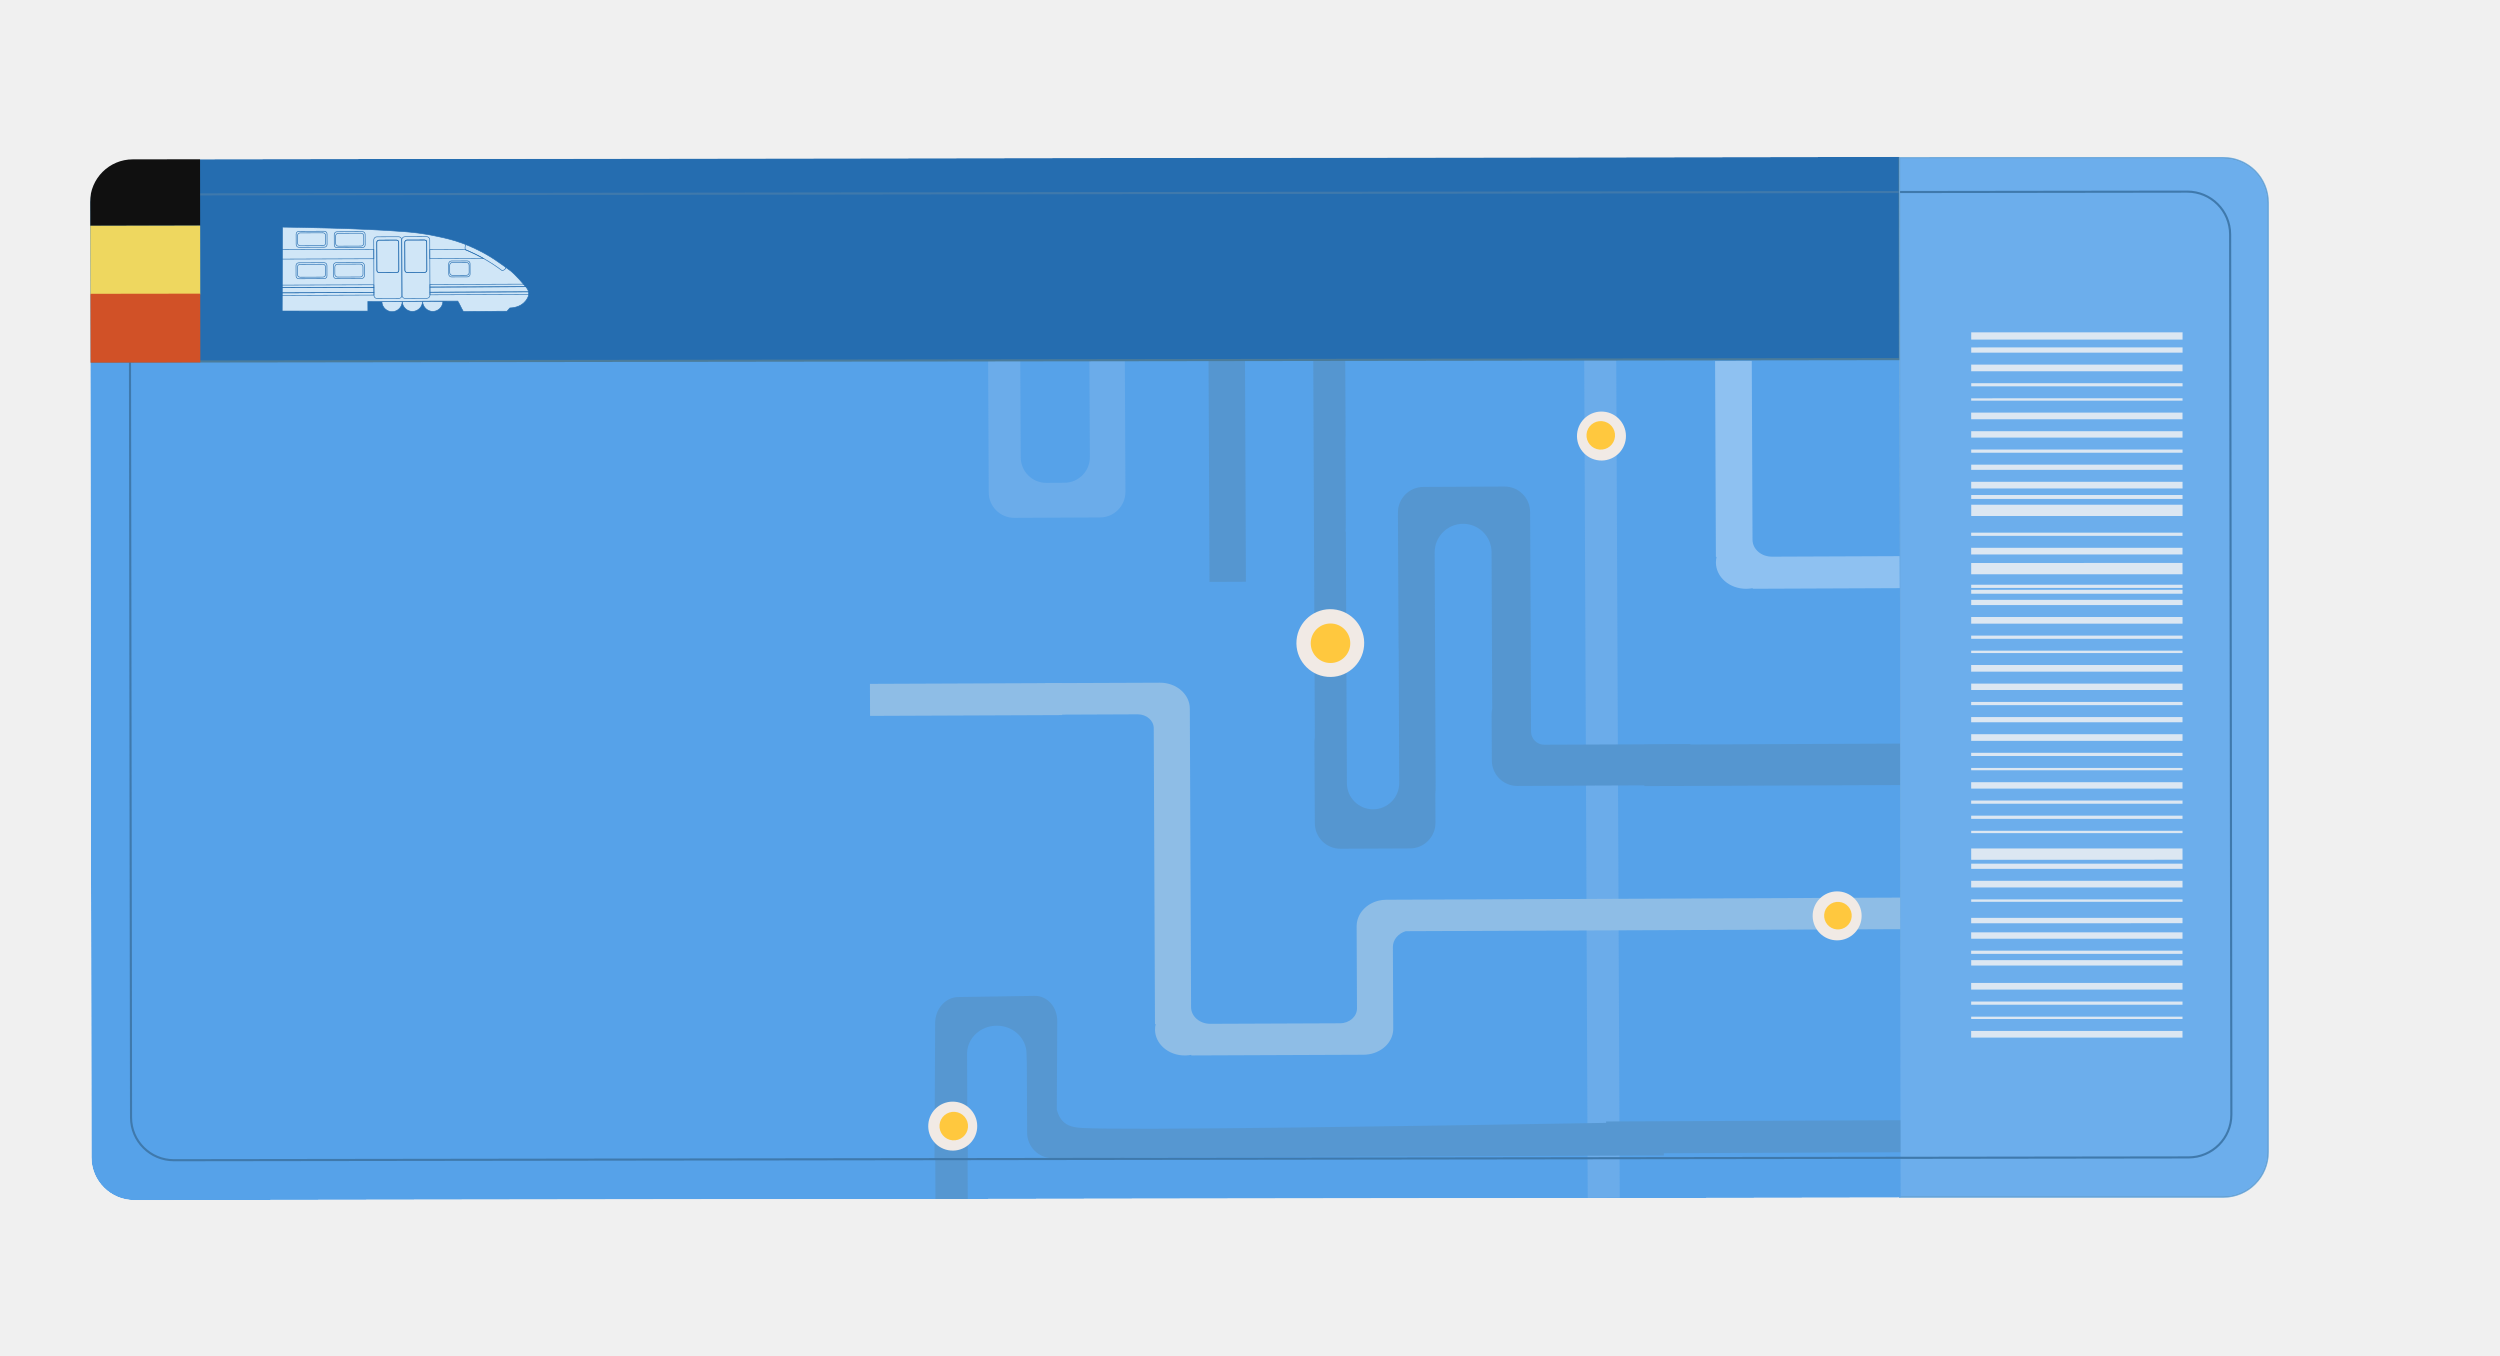
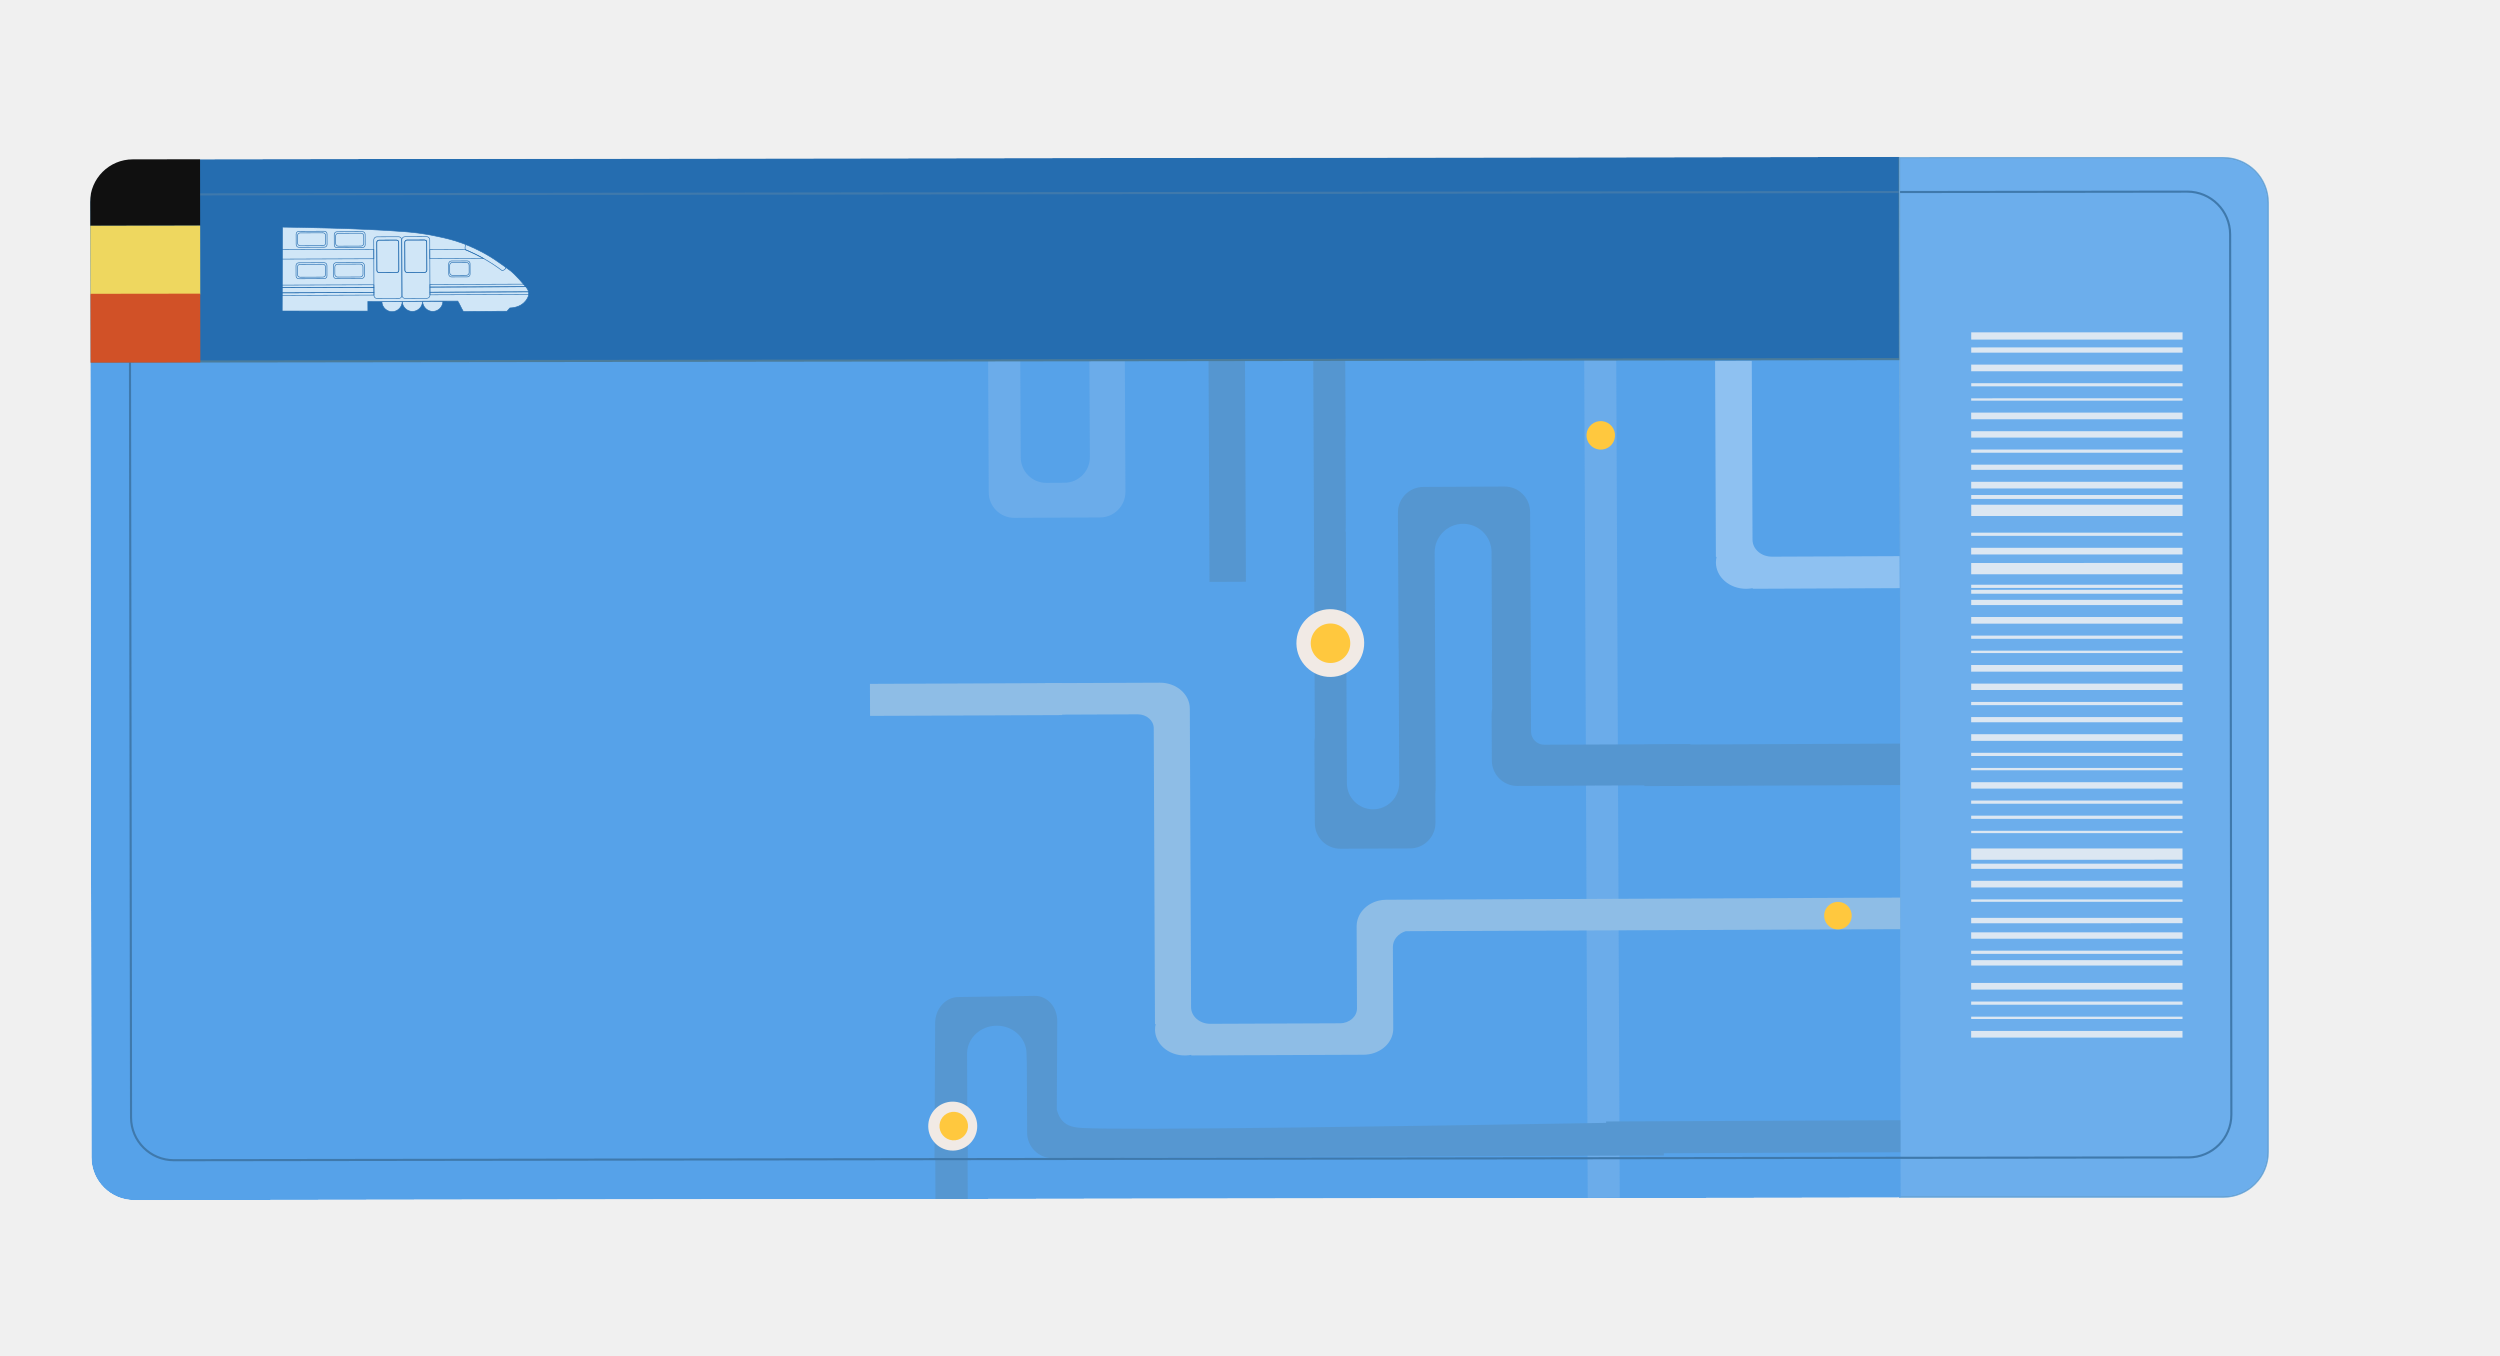
<svg xmlns="http://www.w3.org/2000/svg" width="1175" height="637" viewBox="0 0 1175 637" fill="none">
-   <style>
-  .path1 {
-    fill: #F1EAE5;
-    animation: pulsate 2s infinite ease-in-out;
-      transform-origin: center;
-       transform-box: fill-box;
- 
-  }
-  .dot--first{
-     transform-origin: center;
-      animation: moveFirstDot 15s infinite ease-in-out alternate-reverse;
-  }
- .dot--second{
-     fill: #F1EAE5;
-          animation: moveSecondtDot 12s infinite ease-in-out alternate;
- 
- }
-  @keyframes moveFirstDot {
-   0% {
-     transform: translate(0, -30%);
-   }
-   100% {
-     transform: translate(0, 80%);
-   }
- }
- 
- @keyframes moveSecondtDot {
-   0% {
-     transform: translate(5vw, 0);
-   }
-   100% {
-     transform: translate(-20vw, 0); 
-   }
- }
- 
-  @keyframes pulsate {
-   0% {
-     transform: scale(1);
-     opacity: 1;
-   }
-   50% {
-     transform: scale(1.1); /* Increase the scale */
-     opacity: 0.3; /* Adjust opacity */
-   }
-   100% {
-     transform: scale(1);
-     opacity: 1;
-   }
- }
-   </style>
  <mask id="mask0_382_1338" style="mask-type:luminance" maskUnits="userSpaceOnUse" x="892" y="73" width="175" height="490">
    <path d="M892.53 73.806L1044.98 73.798C1056.8 73.794 1066.38 83.383 1066.38 95.217L1066.36 541.546C1066.36 553.38 1056.77 562.971 1044.95 562.965L892.52 562.975L892.53 73.806Z" fill="white" />
  </mask>
  <g mask="url(#mask0_382_1338)">
    <path d="M892.53 73.806L1044.98 73.798C1056.8 73.794 1066.38 83.383 1066.38 95.217L1066.36 541.546C1066.36 553.38 1056.77 562.971 1044.95 562.965L892.52 562.975L892.53 73.806Z" fill="#6CAEEC" stroke="#4B7C9B" stroke-miterlimit="10" />
    <g opacity="0.8">
      <path d="M1025.8 234.503L1025.79 232.636L926.461 232.639L926.461 234.506L1025.8 234.503Z" fill="#F7F5F4" />
      <path d="M1025.81 242.523L1025.81 237.223L926.469 237.226L926.474 242.526L1025.81 242.523Z" fill="#F7F5F4" />
      <path d="M1025.79 269.893L1025.78 264.593L926.454 264.596L926.458 269.896L1025.79 269.893Z" fill="#F7F5F4" />
      <path d="M1025.79 279.067L1025.78 277.199L926.454 277.203L926.453 279.07L1025.79 279.067Z" fill="#F7F5F4" />
      <path d="M1025.79 404.089L1025.78 398.789L926.454 398.793L926.458 404.093L1025.8 404.09L1025.79 404.089Z" fill="#F7F5F4" />
      <path d="M1025.78 433.919L1025.78 431.39L926.446 431.393L926.448 433.923L1025.78 433.919Z" fill="#F7F5F4" />
      <path d="M1025.79 453.804L1025.79 451.274L926.461 451.278L926.464 453.808L1025.8 453.805L1025.79 453.804Z" fill="#F7F5F4" />
      <path d="M1025.81 165.74L1025.81 163.291L926.469 163.294L926.469 165.743L1025.81 165.74Z" fill="#F7F5F4" />
      <path d="M1025.79 174.491L1025.79 171.359L926.454 171.362L926.454 174.494L1025.79 174.491Z" fill="#F7F5F4" />
      <path d="M1025.81 181.588L1025.81 180.093L926.469 180.095L926.471 181.591L1025.81 181.588Z" fill="#F7F5F4" />
      <path d="M1025.8 188.303L1025.79 187.198L926.454 187.201L926.449 188.304L1025.79 188.302L1025.8 188.303Z" fill="#F7F5F4" />
      <path d="M1025.78 197.053L1025.78 193.922L926.446 193.924L926.447 197.056L1025.78 197.053Z" fill="#F7F5F4" />
      <path d="M1025.79 205.676L1025.79 202.665L926.454 202.668L926.455 205.679L1025.79 205.676Z" fill="#F7F5F4" />
      <path d="M1025.8 212.784L1025.8 211.288L926.461 211.291L926.463 212.786L1025.8 212.784Z" fill="#F7F5F4" />
      <path d="M1025.8 220.833L1025.8 218.384L926.461 218.386L926.461 220.835L1025.8 220.833Z" fill="#F7F5F4" />
      <path d="M1025.8 229.585L1025.79 226.453L926.454 226.456L926.454 229.587L1025.79 229.585L1025.8 229.585Z" fill="#F7F5F4" />
      <path d="M1025.78 251.846L1025.78 250.35L926.446 250.353L926.447 251.849L1025.78 251.846Z" fill="#F7F5F4" />
      <path d="M1025.78 260.588L1025.78 257.457L926.446 257.46L926.447 260.591L1025.78 260.588Z" fill="#F7F5F4" />
      <path d="M1025.79 276.318L1025.79 274.822L926.454 274.825L926.455 276.32L1025.79 276.318Z" fill="#F7F5F4" />
      <path d="M1025.8 284.378L1025.8 281.928L926.461 281.931L926.461 284.38L1025.8 284.378Z" fill="#F7F5F4" />
      <path d="M1025.8 293.12L1025.79 289.987L926.454 289.99L926.454 293.122L1025.79 293.119L1025.8 293.12Z" fill="#F7F5F4" />
      <path d="M1025.79 300.226L1025.78 298.73L926.446 298.733L926.447 300.229L1025.79 300.226Z" fill="#F7F5F4" />
      <path d="M1025.79 306.93L1025.78 305.826L926.446 305.829L926.451 306.933L1025.8 306.931L1025.79 306.93Z" fill="#F7F5F4" />
      <path d="M1025.79 315.683L1025.78 312.551L926.438 312.553L926.439 315.685L1025.78 315.682L1025.79 315.683Z" fill="#F7F5F4" />
      <path d="M1025.79 324.305L1025.79 321.294L926.454 321.296L926.455 324.308L1025.79 324.305Z" fill="#F7F5F4" />
      <path d="M1025.79 331.41L1025.78 329.915L926.446 329.918L926.447 331.413L1025.79 331.41Z" fill="#F7F5F4" />
      <path d="M1025.78 339.461L1025.78 337.011L926.446 337.014L926.445 339.463L1025.78 339.461Z" fill="#F7F5F4" />
      <path d="M1025.79 348.213L1025.79 345.082L926.454 345.085L926.454 348.216L1025.79 348.213Z" fill="#F7F5F4" />
      <path d="M1025.78 355.309L1025.78 353.813L926.446 353.816L926.447 355.312L1025.78 355.309Z" fill="#F7F5F4" />
      <path d="M1025.79 362.024L1025.79 360.921L926.446 360.922L926.451 362.027L1025.79 362.024Z" fill="#F7F5F4" />
      <path d="M1025.78 370.646L1025.78 367.635L926.446 367.637L926.447 370.649L1025.78 370.646Z" fill="#F7F5F4" />
      <path d="M1025.79 377.752L1025.79 376.256L926.438 376.258L926.439 377.754L1025.79 377.752Z" fill="#F7F5F4" />
      <path d="M1025.78 384.859L1025.78 383.363L926.446 383.366L926.447 384.861L1025.78 384.859Z" fill="#F7F5F4" />
      <path d="M1025.79 391.573L1025.79 390.47L926.454 390.472L926.449 391.576L1025.79 391.573Z" fill="#F7F5F4" />
      <path d="M1025.79 408.376L1025.79 405.927L926.454 405.929L926.453 408.378L1025.79 408.376Z" fill="#F7F5F4" />
      <path d="M1025.79 417.119L1025.78 413.986L926.446 413.989L926.447 417.121L1025.78 417.118L1025.79 417.119Z" fill="#F7F5F4" />
      <path d="M1025.8 423.834L1025.79 422.729L926.454 422.732L926.459 423.837L1025.8 423.834Z" fill="#F7F5F4" />
      <path d="M1025.78 441.206L1025.78 438.195L926.446 438.198L926.447 441.209L1025.78 441.206Z" fill="#F7F5F4" />
      <path d="M1025.77 448.302L1025.77 446.806L926.43 446.809L926.432 448.305L1025.77 448.302Z" fill="#F7F5F4" />
      <path d="M1025.79 465.105L1025.78 461.972L926.438 461.975L926.439 465.107L1025.78 465.104L1025.79 465.105Z" fill="#F7F5F4" />
      <path d="M1025.78 472.211L1025.78 470.716L926.446 470.718L926.447 472.214L1025.78 472.211Z" fill="#F7F5F4" />
      <path d="M1025.78 478.926L1025.78 477.822L926.446 477.825L926.451 478.929L1025.79 478.927L1025.78 478.926Z" fill="#F7F5F4" />
      <path d="M1025.78 487.668L1025.77 484.536L926.43 484.539L926.431 487.67L1025.77 487.668L1025.78 487.668Z" fill="#F7F5F4" />
      <path d="M1025.8 159.616L1025.81 156.194L926.469 156.197L926.465 159.619L1025.8 159.616Z" fill="#F7F5F4" />
    </g>
    <path d="M1028.03 90.065L81.087 91.384C69.98 91.4 60.989 100.416 61.005 111.522L61.581 525.222C61.596 536.328 70.613 545.319 81.719 545.304L1028.66 543.984C1039.76 543.969 1048.76 534.953 1048.74 523.846L1048.16 110.147C1048.15 99.04 1039.13 90.049 1028.03 90.065Z" stroke="#3F79AC" />
    <path d="M892.53 73.806L1044.98 73.798C1056.8 73.794 1066.38 83.383 1066.38 95.217L1066.36 541.546C1066.36 553.38 1056.77 562.971 1044.95 562.965L892.52 562.975L892.53 73.806Z" stroke="#72ACDD" stroke-miterlimit="10" />
  </g>
  <mask id="mask1_382_1338" style="mask-type:luminance" maskUnits="userSpaceOnUse" x="42" y="73" width="852" height="492">
    <path d="M62.407 74.894L892.706 73.737L893.388 562.916L63.088 564.073C51.988 564.089 42.966 555.091 42.95 543.991L42.325 95.032C42.309 83.932 51.307 74.909 62.407 74.894Z" fill="white" />
  </mask>
  <g mask="url(#mask1_382_1338)">
    <mask id="mask2_382_1338" style="mask-type:luminance" maskUnits="userSpaceOnUse" x="42" y="73" width="852" height="492">
      <path d="M62.407 74.894L892.706 73.737L893.388 562.916L63.088 564.073C51.988 564.089 42.966 555.091 42.95 543.991L42.325 95.032C42.309 83.932 51.307 74.909 62.407 74.894Z" fill="white" />
    </mask>
    <g mask="url(#mask2_382_1338)">
      <path d="M62.407 74.894L892.706 73.737L893.388 562.916L63.088 564.073C51.988 564.089 42.966 555.091 42.95 543.991L42.325 95.032C42.309 83.932 51.307 74.909 62.407 74.894Z" fill="#56A2E9" />
      <path d="M759.175 59.74L744.125 59.803L746.231 562.988L761.281 562.925L759.175 59.74Z" fill="#6BACEA" />
      <path d="M454.688 526.919L439.508 526.982L439.662 563.702L454.841 563.639L454.688 526.919Z" fill="#5697D1" />
      <path d="M905.394 526.459L754.875 527.089L754.938 542.139L905.457 541.509L905.394 526.459Z" fill="#5697D1" />
      <g class="dot dot--first">
        <path class="path1" d="M751.7 216.41C758.033 216.957 763.61 212.265 764.157 205.932C764.703 199.599 760.012 194.022 753.678 193.476C747.345 192.929 741.768 197.62 741.222 203.954C740.675 210.287 745.367 215.864 751.7 216.41Z" />
        <path d="M751.782 211.308C755.474 211.627 758.725 208.892 759.044 205.2C759.362 201.508 756.627 198.256 752.935 197.938C749.243 197.62 745.992 200.354 745.673 204.047C745.355 207.739 748.09 210.99 751.782 211.308Z" fill="#FFC83E" />
      </g>
      <path d="M491.177 321.097L491.244 335.918L534.731 335.735C538.867 335.72 542.24 338.631 542.259 342.246L542.84 481.31L543.161 481.308C542.958 482.153 542.852 483.028 542.855 483.921C542.886 490.659 549.172 496.099 556.903 496.073C557.937 496.072 558.93 495.967 559.899 495.78L559.905 496.061L640.873 495.729C647.922 495.694 653.736 491.127 654.689 485.207C654.777 484.643 654.828 484.055 654.819 483.462L654.656 445.096C654.641 441.662 657.162 438.728 660.687 437.657L905.039 436.643L904.972 421.822L651.564 422.878C650.289 422.878 649.061 423.033 647.902 423.325C642.047 424.757 637.745 429.485 637.633 435.086C637.625 435.175 637.618 435.265 637.62 435.356L637.785 473.933C637.804 477.788 634.231 480.923 629.813 480.943L568.836 481.194C563.865 481.217 559.821 477.716 559.803 473.389L559.215 333.019C559.184 326.281 552.898 320.841 545.167 320.867L491.188 321.088L491.177 321.097Z" fill="#8EBDE6" />
      <path d="M499.146 321.04L408.867 321.418L408.93 336.468L499.209 336.09L499.146 321.04Z" fill="#8EBDE6" />
      <path d="M904.644 349.443L772.766 349.995L772.847 369.465L904.726 368.913L904.644 349.443Z" fill="#5596D0" />
      <g class="dot dot--second">
        <path d="M862.466 441.924C868.799 442.47 874.376 437.779 874.922 431.446C875.469 425.113 870.777 419.536 864.444 418.989C858.111 418.443 852.534 423.134 851.987 429.467C851.441 435.801 856.132 441.378 862.466 441.924Z" />
        <path d="M863.267 436.82C866.835 437.128 869.977 434.485 870.285 430.917C870.593 427.35 867.95 424.208 864.382 423.9C860.814 423.592 857.672 426.235 857.365 429.803C857.057 433.371 859.7 436.512 863.267 436.82Z" fill="#FFC83E" />
      </g>
      <path d="M528.957 231.142L528.527 138.271C528.527 138.271 528.523 138.2 528.527 138.161L511.878 138.24L512.236 214.844C512.267 221.471 506.924 226.862 500.296 226.893L491.791 226.942C485.164 226.972 479.774 221.619 479.743 214.992L479.375 138.387L464.273 138.46C464.273 138.46 464.277 138.53 464.274 138.57L464.703 231.451C464.734 238.078 470.134 243.422 476.762 243.391L517.017 243.2C523.644 243.169 528.988 237.769 528.957 231.142Z" fill="#6BACEA" />
      <path d="M794.552 369.037L746.508 369.229C746.447 369.234 746.396 369.24 746.337 369.234C746.195 369.242 746.064 369.251 745.924 369.249L713.209 369.408C706.582 369.439 701.191 364.096 701.161 357.468L701.057 335.749C701.055 334.846 701.15 333.971 701.334 333.123L701.335 333.103L701.264 315.893L701.036 259.545C701.024 255.841 699.507 252.488 697.085 250.081C694.653 247.663 691.299 246.179 687.614 246.192C680.223 246.227 674.263 252.257 674.298 259.648L674.525 316.016L674.75 370.065C674.755 371.059 674.711 372.029 674.608 372.994L674.67 386.7C674.701 393.327 669.357 398.728 662.73 398.758L630.016 398.907C623.399 398.939 617.998 393.595 617.968 386.968L617.784 348.841C617.785 348.128 617.835 347.43 617.964 346.749L617.968 346.709C617.968 346.709 617.968 346.699 617.969 346.689L617.678 274.898C617.674 274.476 617.669 274.074 617.704 273.666C617.694 273.665 617.682 273.684 617.664 273.662L617.428 216.822L617.206 161.799C617.188 157.361 615.376 153.351 612.453 150.459C609.542 147.558 605.521 145.766 601.093 145.785C592.237 145.824 585.079 153.056 585.116 161.932L585.346 216.975L585.576 273.424L568.467 273.494L568.175 205.086L568.177 205.056L567.877 141.866C567.846 135.239 573.2 129.839 579.827 129.808L599.729 129.718L600.191 129.708L620.083 129.617C626.71 129.587 632.1 134.93 632.131 141.557L632.431 204.757C632.432 205.208 632.414 205.648 632.366 206.086L632.53 246.429C632.54 247.594 632.481 248.744 632.363 249.878C632.416 249.842 632.478 249.817 632.542 249.783L632.907 336.766L633.036 368.093C633.061 374.9 638.598 380.406 645.385 380.38C652.184 380.344 657.67 374.805 657.635 367.997L657.507 336.66L657.385 305.263C657.385 305.263 657.381 305.202 657.383 305.173C657.343 304.818 657.324 304.465 657.325 304.104L657.024 240.914C656.994 234.287 662.348 228.887 668.975 228.856L707.102 228.672C713.729 228.642 719.119 233.985 719.15 240.612L719.45 303.812C719.446 304.082 719.444 304.343 719.422 304.602C719.427 304.653 719.423 304.703 719.419 304.752L719.494 323.659L719.581 343.831C719.596 347.265 722.388 350.035 725.812 350.019L757.842 349.892L794.48 349.74L794.562 369.038L794.552 369.037Z" fill="#5596D0" />
      <path d="M782.014 543.055L617.216 543.734L611.703 543.76L528.907 544.106C528.542 544.155 528.178 544.184 527.806 544.192L494.81 544.357L494.8 544.356C488.173 544.386 482.783 539.033 482.752 532.406L482.605 499.552C482.55 498.092 482.506 496.633 482.461 495.173C482.452 491.549 480.879 488.262 478.333 485.894C475.798 483.518 472.3 482.062 468.444 482.08C460.844 482.107 454.676 487.868 454.534 494.983C454.525 495.082 454.527 495.183 454.527 495.293L454.734 544.563L439.602 544.633L439.23 544.641C439.23 544.641 439.236 544.571 439.219 544.53C439.206 544.328 439.215 544.118 439.212 543.917L439.422 501.689L439.519 480.78C439.559 474.148 444.384 468.713 450.305 468.612L486.265 468.06C492.185 467.968 496.948 473.257 496.909 479.878L496.899 482.206L496.732 515.324L496.704 521.465C496.96 522.571 497.323 523.596 497.805 524.531C498.388 525.685 499.153 526.705 500.154 527.554C500.808 528.112 501.503 528.553 502.266 528.9C504.004 529.692 506.106 529.994 508.912 530.156C513.668 530.416 524.589 530.525 539.456 530.502C540.971 530.503 542.527 530.496 544.124 530.493C615.488 530.256 764.358 527.59 781.951 527.261L782.014 543.055Z" fill="#5697D1" />
      <path d="M623.875 318.111C632.64 318.867 640.359 312.374 641.115 303.609C641.871 294.844 635.379 287.125 626.613 286.369C617.848 285.613 610.129 292.106 609.373 300.871C608.617 309.636 615.11 317.355 623.875 318.111Z" fill="#F1EAE5" />
      <path d="M625.375 311.619C630.506 311.598 634.648 307.421 634.627 302.29C634.605 297.16 630.428 293.018 625.298 293.039C620.167 293.061 616.025 297.237 616.047 302.368C616.068 307.499 620.245 311.641 625.375 311.619Z" fill="#FFC83E" />
      <path d="M446.794 540.746C453.127 541.293 458.704 536.601 459.25 530.268C459.797 523.935 455.105 518.358 448.772 517.811C442.439 517.265 436.862 521.956 436.315 528.29C435.769 534.623 440.46 540.2 446.794 540.746Z" fill="#F1EAE5" />
      <path d="M447.688 535.947C451.38 536.265 454.631 533.531 454.95 529.838C455.268 526.146 452.534 522.895 448.841 522.577C445.149 522.258 441.898 524.993 441.58 528.685C441.261 532.377 443.996 535.629 447.688 535.947Z" fill="#FFC83E" />
      <path d="M62.501 74.099L892.8 72.942L892.933 168.782L42.524 169.967L42.413 90.046C42.401 81.259 51.401 74.114 62.501 74.099Z" fill="#256DB0" stroke="#4B7C9B" stroke-miterlimit="10" />
      <path d="M203.39 141.594L208.168 141.595C208.168 144.154 206.118 146.276 203.561 146.366C201.004 146.457 198.714 144.373 198.629 141.756C198.632 141.716 198.637 141.666 198.63 141.625L203.401 141.585L203.39 141.594Z" fill="#D0E6F7" stroke="#256DB0" stroke-width="0.29" stroke-miterlimit="10" />
      <path d="M193.827 141.612L198.598 141.572C198.618 144.133 196.577 146.266 194.028 146.377C191.469 146.488 189.168 144.422 189.053 141.803C189.057 141.753 189.06 141.713 189.054 141.672L193.827 141.602L193.827 141.612Z" fill="#D0E6F7" stroke="#256DB0" stroke-width="0.29" stroke-miterlimit="10" />
      <path d="M184.268 141.721L189.045 141.722C189.045 144.281 186.985 146.402 184.428 146.492C181.871 146.583 179.581 144.499 179.496 141.882C179.5 141.832 179.504 141.792 179.497 141.751L184.268 141.721Z" fill="#D0E6F7" stroke="#256DB0" stroke-width="0.29" stroke-miterlimit="10" />
      <path d="M248.475 137.554C248.343 136.288 247.627 135.403 247.244 134.948C242.287 129 239.918 127.26 239.918 127.26C234.093 122.994 230.289 120.206 224.12 117.245C222.039 116.243 218.568 114.588 213.795 113.143C210.596 112.174 207.619 111.546 205.51 111.093C198.969 109.666 193.831 109.182 190.183 108.888C169.428 107.238 137.738 106.803 132.776 106.736C132.726 119.881 132.675 133.035 132.625 146.179C146.054 146.193 159.483 146.197 172.911 146.212C172.948 144.629 172.864 143.277 172.889 141.703C186.858 141.844 201.181 141.383 215.151 141.524C216.095 143.021 216.827 144.891 217.772 146.388C224.611 146.345 231.45 146.303 238.298 146.271C238.743 145.768 239.179 145.253 239.624 144.75C240.57 144.721 244.511 144.529 246.923 141.585C247.427 140.976 248.662 139.457 248.473 137.574L248.475 137.554Z" fill="#D0E6F7" stroke="#256DB0" stroke-width="0.29" stroke-miterlimit="10" />
      <path d="M175.689 117.173L131.62 117.357L131.639 121.785L175.708 121.601L175.689 117.173Z" stroke="#256DB0" stroke-width="0.29" stroke-miterlimit="10" />
      <path d="M200.563 113.828L200.613 126.981C200.614 127.553 200.152 128.025 199.569 128.025L191.336 128.058C190.764 128.059 190.292 127.596 190.291 127.024L190.241 113.871C190.241 113.299 190.703 112.827 191.285 112.827L199.518 112.795C200.09 112.794 200.562 113.256 200.562 113.838L200.563 113.828Z" stroke="#256DB0" stroke-width="0.29" stroke-miterlimit="10" />
      <path d="M227.27 121.492L202.018 121.592L202.003 117.345L218.721 117.272C218.721 117.272 218.746 117.334 218.753 117.365C219.238 117.567 219.722 117.77 220.216 117.983C222.441 118.948 224.569 119.994 226.6 121.113C226.725 121.184 226.859 121.256 226.992 121.338C227.089 121.386 227.175 121.434 227.27 121.492Z" stroke="#256DB0" stroke-width="0.29" stroke-miterlimit="10" />
      <path d="M158.034 130.947L169.983 130.894C170.696 130.885 171.277 130.313 171.269 129.599L171.251 124.68C171.243 123.966 170.67 123.385 169.957 123.394L158.008 123.447C157.296 123.446 156.713 124.028 156.722 124.741L156.739 129.661C156.738 130.373 157.32 130.956 158.034 130.947Z" stroke="#256DB0" stroke-width="0.29" stroke-miterlimit="10" />
      <path d="M158.678 130.22L169.322 130.175C170.035 130.166 170.616 129.594 170.608 128.88L170.595 125.416C170.586 124.703 170.014 124.122 169.301 124.13L158.658 124.176C157.945 124.175 157.373 124.758 157.372 125.47L157.384 128.934C157.383 129.647 157.965 130.229 158.678 130.22Z" stroke="#256DB0" stroke-width="0.29" stroke-miterlimit="10" />
      <path d="M175.743 133.829L118.691 134.067L118.697 135.282L175.738 135.044L175.733 133.829L175.743 133.829Z" stroke="#256DB0" stroke-width="0.29" stroke-miterlimit="10" />
      <path d="M279.728 133.405L202.062 133.732L202.068 134.947L279.733 134.62L279.728 133.405Z" stroke="#256DB0" stroke-width="0.29" stroke-miterlimit="10" />
      <path d="M175.746 135.044L120.03 135.277L120.042 137.697L175.758 137.464L175.746 135.044Z" stroke="#256DB0" stroke-width="0.29" stroke-miterlimit="10" />
      <path d="M284.927 134.586L202.061 134.926L202.073 137.346L284.94 136.996L284.928 134.576L284.927 134.586Z" stroke="#256DB0" stroke-width="0.29" stroke-miterlimit="10" />
      <path d="M175.758 137.465L120.604 137.696L120.61 138.911L175.764 138.68L175.758 137.465Z" stroke="#256DB0" stroke-width="0.29" stroke-miterlimit="10" />
      <path d="M281.634 137.022L202.071 137.355L202.077 138.57L281.64 138.237L281.634 137.022Z" stroke="#256DB0" stroke-width="0.29" stroke-miterlimit="10" />
      <path d="M200.473 111.221L190.312 111.258C189.489 111.257 188.819 111.932 188.817 112.765L188.923 138.771C188.921 139.604 189.607 140.265 190.43 140.266L200.591 140.219C201.414 140.22 202.085 139.545 202.086 138.712L201.981 112.706C201.982 111.873 201.297 111.212 200.474 111.211L200.473 111.221ZM190.237 113.871C190.236 113.299 190.699 112.827 191.281 112.827L199.514 112.795C200.096 112.795 200.558 113.256 200.558 113.838L200.618 126.992C200.619 127.564 200.157 128.036 199.574 128.036L191.341 128.069C190.759 128.069 190.297 127.607 190.296 127.035L190.246 113.882L190.237 113.871Z" stroke="#256DB0" stroke-width="0.29" stroke-miterlimit="10" />
      <path d="M212.21 130.16L219.66 130.131C220.372 130.132 220.954 129.55 220.946 128.836L220.928 123.917C220.93 123.204 220.348 122.622 219.634 122.631L212.184 122.661C211.471 122.669 210.889 123.241 210.898 123.955L210.915 128.874C210.914 129.587 211.496 130.169 212.21 130.16Z" stroke="#256DB0" stroke-width="0.29" stroke-miterlimit="10" />
      <path d="M212.665 129.427L219.211 129.399C219.924 129.4 220.506 128.818 220.497 128.105L220.485 124.641C220.486 123.929 219.904 123.346 219.191 123.355L212.644 123.383C211.932 123.381 211.349 123.963 211.358 124.677L211.37 128.141C211.379 128.854 211.951 129.435 212.665 129.427Z" stroke="#256DB0" stroke-width="0.29" stroke-miterlimit="10" />
      <path d="M187.31 111.271L177.149 111.308C176.315 111.316 175.656 111.982 175.654 112.815L175.759 138.82C175.758 139.653 176.434 140.314 177.266 140.315L187.427 140.278C188.26 140.28 188.921 139.604 188.922 138.771L188.817 112.766C188.818 111.933 188.143 111.273 187.31 111.271ZM187.456 127.032C187.457 127.604 186.994 128.076 186.422 128.077L178.189 128.109C177.617 128.11 177.145 127.648 177.144 127.076L177.084 113.922C177.084 113.34 177.546 112.878 178.128 112.878L186.361 112.845C186.933 112.844 187.405 113.307 187.405 113.889L187.455 127.042L187.456 127.032Z" stroke="#256DB0" stroke-width="0.29" stroke-miterlimit="10" />
      <path d="M187.397 113.877L187.447 127.03C187.448 127.602 186.985 128.074 186.413 128.075L178.18 128.108C177.598 128.108 177.136 127.646 177.135 127.074L177.085 113.921C177.085 113.339 177.547 112.877 178.129 112.877L186.362 112.844C186.934 112.844 187.406 113.306 187.406 113.888L187.397 113.877Z" stroke="#256DB0" stroke-width="0.29" stroke-miterlimit="10" />
      <path d="M158.401 116.425L170.35 116.372C171.063 116.363 171.644 115.791 171.636 115.078L171.618 110.158C171.62 109.446 171.038 108.863 170.324 108.872L158.375 108.925C157.663 108.924 157.081 109.506 157.089 110.22L157.107 115.139C157.105 115.852 157.688 116.434 158.401 116.425Z" stroke="#256DB0" stroke-width="0.29" stroke-miterlimit="10" />
      <path d="M159.039 115.697L169.682 115.651C170.395 115.652 170.977 115.07 170.968 114.357L170.956 110.893C170.957 110.181 170.375 109.598 169.662 109.607L159.019 109.653C158.306 109.651 157.724 110.233 157.733 110.947L157.745 114.411C157.744 115.123 158.326 115.705 159.039 115.697Z" stroke="#256DB0" stroke-width="0.29" stroke-miterlimit="10" />
      <path d="M140.44 131.015L152.389 130.962C153.101 130.963 153.683 130.381 153.675 129.668L153.658 124.748C153.659 124.035 153.077 123.453 152.363 123.462L140.414 123.515C139.702 123.514 139.12 124.096 139.128 124.81L139.146 129.729C139.144 130.442 139.727 131.014 140.44 131.015Z" stroke="#256DB0" stroke-width="0.29" stroke-miterlimit="10" />
      <path d="M141.086 130.289L151.729 130.243C152.442 130.244 153.024 129.662 153.015 128.949L153.003 125.485C153.004 124.772 152.422 124.19 151.709 124.199L141.065 124.244C140.353 124.243 139.771 124.825 139.779 125.539L139.792 129.003C139.791 129.715 140.373 130.287 141.086 130.289Z" stroke="#256DB0" stroke-width="0.29" stroke-miterlimit="10" />
      <path d="M140.495 116.235L152.443 116.182C153.156 116.183 153.738 115.601 153.729 114.887L153.712 109.968C153.713 109.255 153.131 108.673 152.418 108.682L140.469 108.735C139.756 108.744 139.174 109.316 139.183 110.029L139.2 114.949C139.199 115.662 139.781 116.244 140.495 116.235Z" stroke="#256DB0" stroke-width="0.29" stroke-miterlimit="10" />
      <path d="M141.133 115.508L151.776 115.463C152.489 115.464 153.071 114.882 153.062 114.169L153.05 110.705C153.051 109.992 152.469 109.41 151.756 109.419L141.112 109.464C140.4 109.463 139.818 110.045 139.826 110.758L139.839 114.222C139.837 114.935 140.42 115.517 141.133 115.508Z" stroke="#256DB0" stroke-width="0.29" stroke-miterlimit="10" />
      <path d="M237.68 126.023C237.247 126.97 236.145 127.176 236.022 127.205C233.326 125.186 230.412 123.249 227.261 121.491C227.166 121.433 227.08 121.385 226.983 121.337C226.85 121.255 226.715 121.193 226.591 121.112C224.56 119.994 222.432 118.947 220.206 117.992C219.712 117.779 219.228 117.576 218.743 117.374C218.735 117.353 218.718 117.322 218.711 117.281C218.711 117.281 218.711 117.281 218.712 117.271C218.687 117.209 218.674 117.127 218.651 117.045C218.593 116.789 218.551 116.464 218.594 116.086C218.697 115.232 219.166 114.68 219.343 114.495C221.009 115.201 222.756 116.004 224.584 116.924C225.719 117.494 226.88 118.116 228.067 118.781C228.105 118.804 228.134 118.816 228.172 118.84C229.455 119.563 230.677 120.29 231.838 121.023C231.952 121.103 232.066 121.173 232.181 121.243C234.255 122.566 236.138 123.883 237.845 125.154C237.866 125.377 237.839 125.696 237.688 126.044L237.68 126.023Z" stroke="#256DB0" stroke-width="0.29" stroke-miterlimit="10" />
      <path d="M897.884 90.243L81.094 91.381C69.988 91.397 60.997 100.413 61.012 111.519L61.589 525.219C61.604 536.325 70.62 545.316 81.727 545.301L898.516 544.163C909.622 544.147 918.613 535.131 918.598 524.025L918.022 110.325C918.006 99.219 908.99 90.228 897.884 90.243Z" stroke="#3F79AC" />
    </g>
    <path d="M58.394 73.76L93.996 73.71C93.996 73.71 94.02 73.718 94.02 73.734L94.065 106.021C94.065 106.021 94.057 106.045 94.041 106.045L42.491 106.117C42.491 106.117 42.467 106.109 42.467 106.093L42.444 89.754C42.432 80.939 49.579 73.772 58.394 73.76Z" fill="#101010" />
    <path d="M94.075 106.031L42.477 106.103L42.522 138.437L94.12 138.365L94.075 106.031Z" fill="#EED75F" />
    <path d="M94.106 138.018L42.508 138.09L42.553 170.424L94.151 170.353L94.106 138.018Z" fill="#D15127" />
  </g>
  <mask id="mask3_382_1338" style="mask-type:alpha" maskUnits="userSpaceOnUse" x="754" y="98" width="421" height="179">
    <path d="M754.047 99.101L754.11 114.148L798.245 113.964C802.445 113.947 805.867 116.907 805.882 120.571L806.469 261.745L806.794 261.744C806.584 262.603 806.476 263.489 806.48 264.4C806.509 271.242 812.893 276.765 820.736 276.733C821.781 276.728 822.795 276.627 823.779 276.437L823.78 276.72L905.963 276.378C913.116 276.349 919.022 271.704 919.981 265.699C920.07 265.123 920.118 264.53 920.116 263.928L919.954 224.983C919.939 221.496 922.494 218.52 926.071 217.434L1174.08 216.403L1174.02 201.356L916.816 202.426C915.528 202.431 914.28 202.587 913.094 202.884C907.155 204.334 902.781 209.131 902.673 214.823C902.663 214.912 902.664 215.009 902.664 215.098L902.827 254.263C902.843 258.176 899.224 261.359 894.74 261.378L832.849 261.635C827.806 261.656 823.703 258.106 823.684 253.707L823.092 111.206C823.063 104.364 816.678 98.841 808.836 98.873L754.047 99.101Z" fill="#7AB5EE" />
  </mask>
  <g mask="url(#mask3_382_1338)">
    <rect x="719.82" y="170.053" width="172.597" height="190.299" transform="rotate(-0.23828 719.82 170.053)" fill="#8EC1F1" />
  </g>
</svg>
